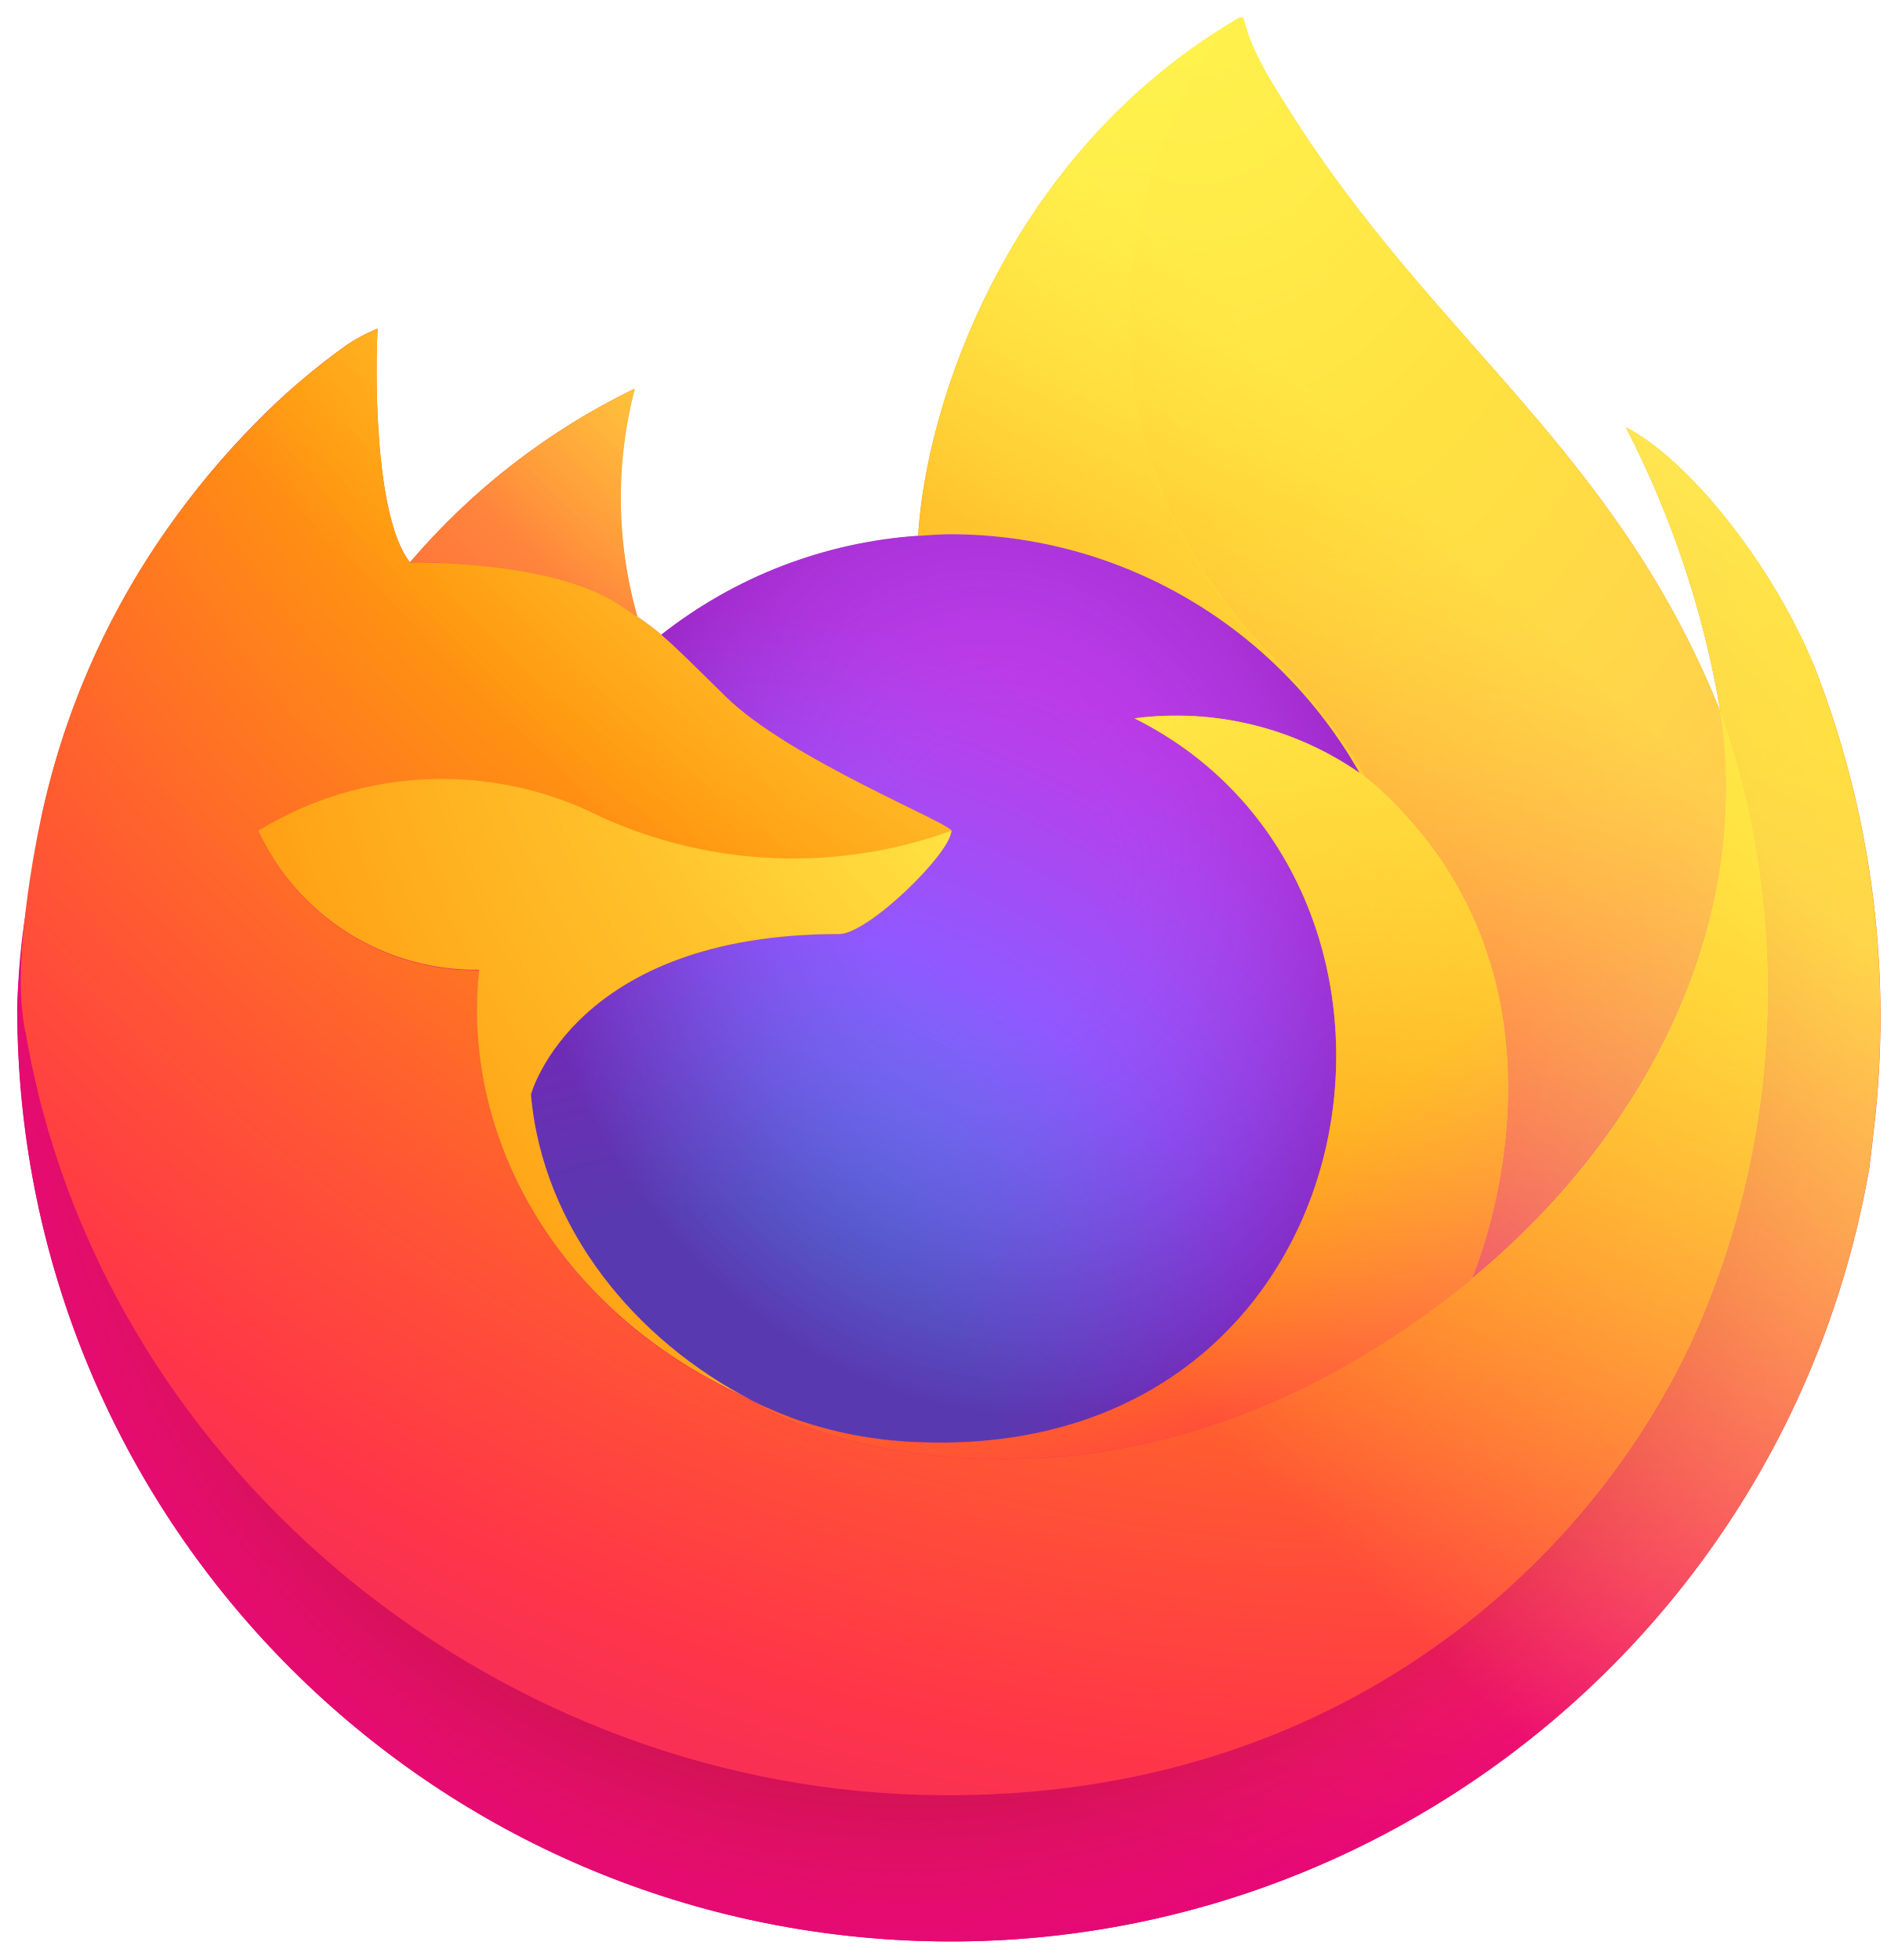
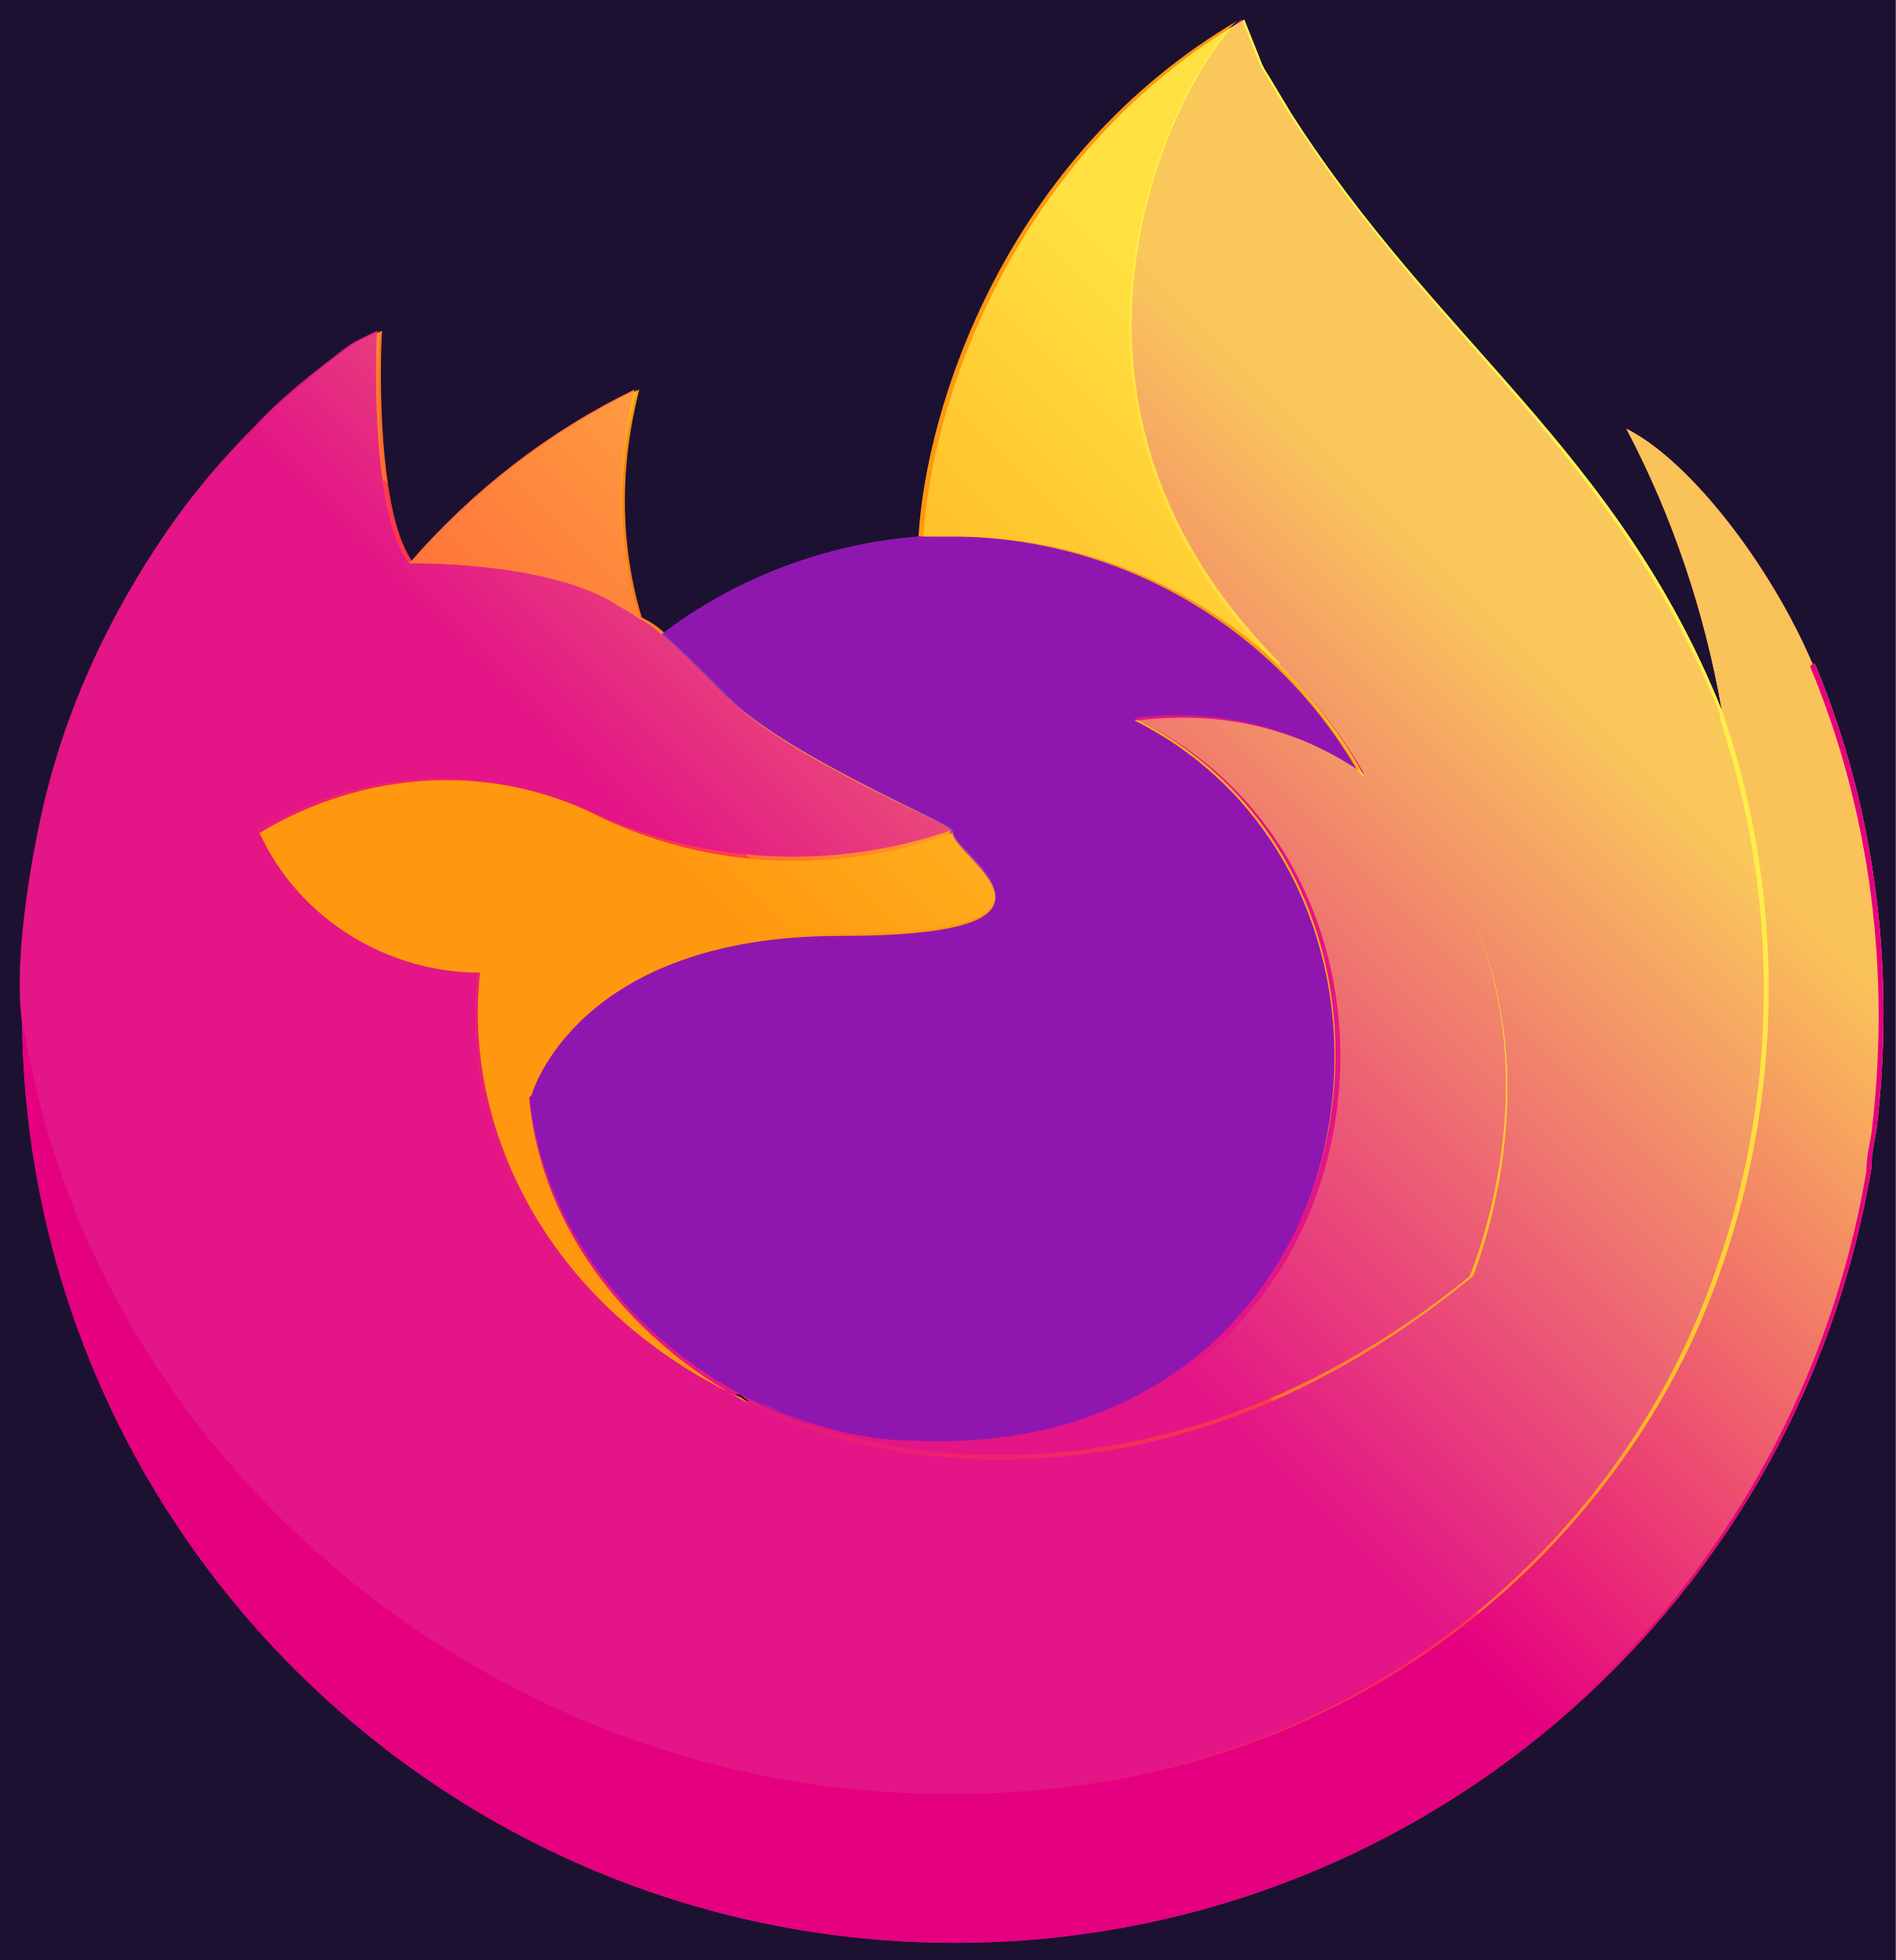
- <svg xmlns="http://www.w3.org/2000/svg" width="77.42" height="79.97" version="1.1" viewBox="0 0 77.42 79.97">
+ <svg xmlns="http://www.w3.org/2000/svg" id="Layer_1" version="1.1" viewBox="0 0 77.4 80">
  <defs>
-     <linearGradient id="a" x1="70.79" x2="6.447" y1="12.39" y2="74.47" gradientTransform="translate(-1.3 -.004086)" gradientUnits="userSpaceOnUse">
-       <stop stop-color="#fff44f" offset=".048" />
-       <stop stop-color="#ffe847" offset=".111" />
-       <stop stop-color="#ffc830" offset=".225" />
-       <stop stop-color="#ff980e" offset=".368" />
-       <stop stop-color="#ff8b16" offset=".401" />
-       <stop stop-color="#ff672a" offset=".462" />
-       <stop stop-color="#ff3647" offset=".534" />
-       <stop stop-color="#e31587" offset=".705" />
+     <style>
+       .st0 {
+         fill: url(#linear-gradient1);
+       }
+ 
+       .st1 {
+         fill: url(#radial-gradient);
+       }
+ 
+       .st2 {
+         fill: url(#linear-gradient);
+       }
+ 
+       .st3 {
+         fill: #1c1131;
+       }
+ 
+       .st4 {
+         fill: url(#radial-gradient1);
+       }
+ 
+       .st5 {
+         fill: url(#radial-gradient6);
+       }
+ 
+       .st6 {
+         fill: url(#radial-gradient9);
+       }
+ 
+       .st7 {
+         fill: url(#radial-gradient8);
+       }
+ 
+       .st8 {
+         fill: url(#radial-gradient3);
+       }
+ 
+       .st9 {
+         fill: url(#radial-gradient2);
+       }
+ 
+       .st10 {
+         fill: url(#radial-gradient5);
+       }
+ 
+       .st11 {
+         fill: url(#radial-gradient4);
+       }
+ 
+       .st12 {
+         fill: url(#radial-gradient7);
+       }
+     </style>
+     <linearGradient id="linear-gradient" x1="74.7" y1="65.7" x2="10.4" y2="3.6" gradientTransform="translate(-4.5 77.4) scale(1 -1)" gradientUnits="userSpaceOnUse">
+       <stop offset="0" stop-color="#fff44f" />
+       <stop offset=".1" stop-color="#ffe847" />
+       <stop offset=".2" stop-color="#ffc830" />
+       <stop offset=".4" stop-color="#ff980e" />
+       <stop offset=".4" stop-color="#ff8b16" />
+       <stop offset=".5" stop-color="#ff672a" />
+       <stop offset=".5" stop-color="#ff3647" />
+       <stop offset=".7" stop-color="#e31587" />
    </linearGradient>
-     <radialGradient id="b" cx="-7907" cy="-8515" r="80.8" gradientTransform="translate(7974,8524)" gradientUnits="userSpaceOnUse">
-       <stop stop-color="#ffbd4f" offset=".129" />
-       <stop stop-color="#ffac31" offset=".186" />
-       <stop stop-color="#ff9d17" offset=".247" />
-       <stop stop-color="#ff980e" offset=".283" />
-       <stop stop-color="#ff563b" offset=".403" />
-       <stop stop-color="#ff3750" offset=".467" />
-       <stop stop-color="#f5156c" offset=".71" />
-       <stop stop-color="#eb0878" offset=".782" />
-       <stop stop-color="#e50080" offset=".86" />
+     <radialGradient id="radial-gradient" cx="-7903" cy="8593" fx="-7903" fy="8593" r="80.8" gradientTransform="translate(7827.1 8447.8) scale(1 -1)" gradientUnits="userSpaceOnUse">
+       <stop offset=".1" stop-color="#ffbd4f" />
+       <stop offset=".2" stop-color="#ffac31" />
+       <stop offset=".2" stop-color="#ff9d17" />
+       <stop offset=".3" stop-color="#ff980e" />
+       <stop offset=".4" stop-color="#ff563b" />
+       <stop offset=".5" stop-color="#ff3750" />
+       <stop offset=".7" stop-color="#f5156c" />
+       <stop offset=".8" stop-color="#eb0878" />
+       <stop offset=".9" stop-color="#e50080" />
    </radialGradient>
-     <radialGradient id="c" cx="-7937" cy="-8482" r="80.8" gradientTransform="translate(7974,8524)" gradientUnits="userSpaceOnUse">
-       <stop stop-color="#960e18" offset=".3" />
-       <stop stop-color="#b11927" stop-opacity=".74" offset=".351" />
-       <stop stop-color="#db293d" stop-opacity=".343" offset=".435" />
-       <stop stop-color="#f5334b" stop-opacity=".094" offset=".497" />
-       <stop stop-color="#ff3750" stop-opacity="0" offset=".53" />
+     <radialGradient id="radial-gradient1" cx="-7933" cy="8560" fx="-7933" fy="8560" r="80.8" gradientTransform="translate(7827.1 8447.8) scale(1 -1)" gradientUnits="userSpaceOnUse">
+       <stop offset=".3" stop-color="#960e18" />
+       <stop offset=".4" stop-color="#b11927" stop-opacity=".7" />
+       <stop offset=".4" stop-color="#db293d" stop-opacity=".3" />
+       <stop offset=".5" stop-color="#f5334b" stop-opacity="0" />
+       <stop offset=".5" stop-color="#ff3750" stop-opacity="0" />
    </radialGradient>
-     <radialGradient id="d" cx="-7927" cy="-8533" r="58.53" gradientTransform="translate(7974,8524)" gradientUnits="userSpaceOnUse">
-       <stop stop-color="#fff44f" offset=".132" />
-       <stop stop-color="#ffdc3e" offset=".252" />
-       <stop stop-color="#ff9d12" offset=".506" />
-       <stop stop-color="#ff980e" offset=".526" />
+     <radialGradient id="radial-gradient2" cx="-7923" cy="8611" fx="-7923" fy="8611" r="58.5" gradientTransform="translate(7827.1 8447.8) scale(1 -1)" gradientUnits="userSpaceOnUse">
+       <stop offset=".1" stop-color="#fff44f" />
+       <stop offset=".3" stop-color="#ffdc3e" />
+       <stop offset=".5" stop-color="#ff9d12" />
+       <stop offset=".5" stop-color="#ff980e" />
    </radialGradient>
-     <radialGradient id="e" cx="-7946" cy="-8461" r="38.47" gradientTransform="translate(7974,8524)" gradientUnits="userSpaceOnUse">
-       <stop stop-color="#3a8ee6" offset=".353" />
-       <stop stop-color="#5c79f0" offset=".472" />
-       <stop stop-color="#9059ff" offset=".669" />
-       <stop stop-color="#c139e6" offset="1" />
+     <radialGradient id="radial-gradient3" cx="-7942" cy="8539" fx="-7942" fy="8539" r="38.5" gradientTransform="translate(7827.1 8447.8) scale(1 -1)" gradientUnits="userSpaceOnUse">
+       <stop offset=".4" stop-color="#3a8ee6" />
+       <stop offset=".5" stop-color="#5c79f0" />
+       <stop offset=".7" stop-color="#9059ff" />
+       <stop offset="1" stop-color="#c139e6" />
    </radialGradient>
-     <radialGradient id="f" cx="-7936" cy="-8492" r="20.4" gradientTransform="matrix(.972 -.235 .275 1.138 10090 7834)" gradientUnits="userSpaceOnUse">
-       <stop stop-color="#9059ff" stop-opacity="0" offset=".206" />
-       <stop stop-color="#8c4ff3" stop-opacity=".064" offset=".278" />
-       <stop stop-color="#7716a8" stop-opacity=".45" offset=".747" />
-       <stop stop-color="#6e008b" stop-opacity=".6" offset=".975" />
+     <radialGradient id="radial-gradient4" cx="-7989.6" cy="8563.1" fx="-7989.6" fy="8563.1" r="20.4" gradientTransform="translate(9979.3 7760.6) rotate(-13.6) scale(1 -1.1)" gradientUnits="userSpaceOnUse">
+       <stop offset=".2" stop-color="#9059ff" stop-opacity="0" />
+       <stop offset=".3" stop-color="#8c4ff3" stop-opacity="0" />
+       <stop offset=".7" stop-color="#7716a8" stop-opacity=".4" />
+       <stop offset="1" stop-color="#6e008b" stop-opacity=".6" />
    </radialGradient>
-     <radialGradient id="g" cx="-7938" cy="-8518" r="27.68" gradientTransform="translate(7974,8524)" gradientUnits="userSpaceOnUse">
-       <stop stop-color="#ffe226" offset="0" />
-       <stop stop-color="#ffdb27" offset=".121" />
-       <stop stop-color="#ffc82a" offset=".295" />
-       <stop stop-color="#ffa930" offset=".502" />
-       <stop stop-color="#ff7e37" offset=".732" />
-       <stop stop-color="#ff7139" offset=".792" />
+     <radialGradient id="radial-gradient5" cx="-7934" cy="8596" fx="-7934" fy="8596" r="27.7" gradientTransform="translate(7827.1 8447.8) scale(1 -1)" gradientUnits="userSpaceOnUse">
+       <stop offset="0" stop-color="#ffe226" />
+       <stop offset=".1" stop-color="#ffdb27" />
+       <stop offset=".3" stop-color="#ffc82a" />
+       <stop offset=".5" stop-color="#ffa930" />
+       <stop offset=".7" stop-color="#ff7e37" />
+       <stop offset=".8" stop-color="#ff7139" />
    </radialGradient>
-     <radialGradient id="h" cx="-7916" cy="-8536" r="118.1" gradientTransform="translate(7974,8524)" gradientUnits="userSpaceOnUse">
-       <stop stop-color="#fff44f" offset=".113" />
-       <stop stop-color="#ff980e" offset=".456" />
-       <stop stop-color="#ff5634" offset=".622" />
-       <stop stop-color="#ff3647" offset=".716" />
-       <stop stop-color="#e31587" offset=".904" />
+     <radialGradient id="radial-gradient6" cx="-7912" cy="8614" fx="-7912" fy="8614" r="118.1" gradientTransform="translate(7827.1 8447.8) scale(1 -1)" gradientUnits="userSpaceOnUse">
+       <stop offset=".1" stop-color="#fff44f" />
+       <stop offset=".5" stop-color="#ff980e" />
+       <stop offset=".6" stop-color="#ff5634" />
+       <stop offset=".7" stop-color="#ff3647" />
+       <stop offset=".9" stop-color="#e31587" />
    </radialGradient>
-     <radialGradient id="i" cx="-7927" cy="-8523" r="86.5" gradientTransform="matrix(.105 .995 -.653 .069 -4685 8470)" gradientUnits="userSpaceOnUse">
-       <stop stop-color="#fff44f" offset="0" />
-       <stop stop-color="#ffe847" offset=".06" />
-       <stop stop-color="#ffc830" offset=".168" />
-       <stop stop-color="#ff980e" offset=".304" />
-       <stop stop-color="#ff8b16" offset=".356" />
-       <stop stop-color="#ff672a" offset=".455" />
-       <stop stop-color="#ff3647" offset=".57" />
-       <stop stop-color="#e31587" offset=".737" />
+     <radialGradient id="radial-gradient7" cx="-7902.3" cy="9118.1" fx="-7902.3" fy="9118.1" r="86.5" gradientTransform="translate(-4984.1 8334.3) rotate(84) scale(1 -.6)" gradientUnits="userSpaceOnUse">
+       <stop offset="0" stop-color="#fff44f" />
+       <stop offset="0" stop-color="#ffe847" />
+       <stop offset=".2" stop-color="#ffc830" />
+       <stop offset=".3" stop-color="#ff980e" />
+       <stop offset=".4" stop-color="#ff8b16" />
+       <stop offset=".5" stop-color="#ff672a" />
+       <stop offset=".6" stop-color="#ff3647" />
+       <stop offset=".7" stop-color="#e31587" />
    </radialGradient>
-     <radialGradient id="j" cx="-7938" cy="-8508" r="73.72" gradientTransform="translate(7974,8524)" gradientUnits="userSpaceOnUse">
-       <stop stop-color="#fff44f" offset=".137" />
-       <stop stop-color="#ff980e" offset=".48" />
-       <stop stop-color="#ff5634" offset=".592" />
-       <stop stop-color="#ff3647" offset=".655" />
-       <stop stop-color="#e31587" offset=".904" />
+     <radialGradient id="radial-gradient8" cx="-7934" cy="8586" fx="-7934" fy="8586" r="73.7" gradientTransform="translate(7827.1 8447.8) scale(1 -1)" gradientUnits="userSpaceOnUse">
+       <stop offset=".1" stop-color="#fff44f" />
+       <stop offset=".5" stop-color="#ff980e" />
+       <stop offset=".6" stop-color="#ff5634" />
+       <stop offset=".7" stop-color="#ff3647" />
+       <stop offset=".9" stop-color="#e31587" />
    </radialGradient>
-     <radialGradient id="k" cx="-7919" cy="-8504" r="80.69" gradientTransform="translate(7974,8524)" gradientUnits="userSpaceOnUse">
-       <stop stop-color="#fff44f" offset=".094" />
-       <stop stop-color="#ffe141" offset=".231" />
-       <stop stop-color="#ffaf1e" offset=".509" />
-       <stop stop-color="#ff980e" offset=".626" />
+     <radialGradient id="radial-gradient9" cx="-7915" cy="8582" fx="-7915" fy="8582" r="80.7" gradientTransform="translate(7827.1 8447.8) scale(1 -1)" gradientUnits="userSpaceOnUse">
+       <stop offset="0" stop-color="#fff44f" />
+       <stop offset=".2" stop-color="#ffe141" />
+       <stop offset=".5" stop-color="#ffaf1e" />
+       <stop offset=".6" stop-color="#ff980e" />
    </radialGradient>
-     <linearGradient id="l" x1="70.01" x2="15.27" y1="12.06" y2="66.81" gradientTransform="translate(-1.3 -.004086)" gradientUnits="userSpaceOnUse">
-       <stop stop-color="#fff44f" stop-opacity=".8" offset=".167" />
-       <stop stop-color="#fff44f" stop-opacity=".634" offset=".266" />
-       <stop stop-color="#fff44f" stop-opacity=".217" offset=".489" />
-       <stop stop-color="#fff44f" stop-opacity="0" offset=".6" />
+     <linearGradient id="linear-gradient1" x1="74" y1="66" x2="19.2" y2="11.2" gradientTransform="translate(-4.5 77.4) scale(1 -1)" gradientUnits="userSpaceOnUse">
+       <stop offset=".2" stop-color="#fff44f" stop-opacity=".8" />
+       <stop offset=".3" stop-color="#fff44f" stop-opacity=".6" />
+       <stop offset=".5" stop-color="#fff44f" stop-opacity=".2" />
+       <stop offset=".6" stop-color="#fff44f" stop-opacity="0" />
    </linearGradient>
  </defs>
-   <g transform="matrix(.9819843 0 0 .9819843 .6974849 .7199239)">
-     <path d="m74.62 26.83c-1.684-4.052-5.1-8.427-7.775-9.81a40.27 40.27 0 0 1 3.925 11.76l7e-3 0.065c-4.382-10.92-11.81-15.33-17.88-24.92-0.307-0.485-0.614-0.971-0.913-1.484-0.171-0.293-0.308-0.557-0.427-0.8a7.053 7.053 0 0 1-0.578-1.535 0.1 0.1 0 0 0-0.088-0.1 0.138 0.138 0 0 0-0.073 0c-5e-3 0-0.013 9e-3 -0.019 0.011s-0.019 0.011-0.028 0.015l0.015-0.026c-9.735 5.7-13.04 16.25-13.34 21.53a19.39 19.39 0 0 0-10.67 4.111 11.59 11.59 0 0 0-1-0.758 17.97 17.97 0 0 1-0.109-9.473 28.7 28.7 0 0 0-9.329 7.21h-0.018c-1.536-1.947-1.428-8.367-1.34-9.708a6.928 6.928 0 0 0-1.294 0.687 28.22 28.22 0 0 0-3.788 3.245 33.84 33.84 0 0 0-3.623 4.347v6e-3 -7e-3a32.73 32.73 0 0 0-5.2 11.74l-0.052 0.256c-0.073 0.341-0.336 2.049-0.381 2.42 0 0.029-6e-3 0.056-9e-3 0.085a36.94 36.94 0 0 0-0.629 5.343v0.2a38.76 38.76 0 0 0 76.95 6.554c0.065-0.5 0.118-0.995 0.176-1.5a39.86 39.86 0 0 0-2.514-19.47zm-44.67 30.34c0.181 0.087 0.351 0.181 0.537 0.264l0.027 0.017q-0.282-0.135-0.564-0.281zm8.878-23.38m31.95-4.934v-0.037l7e-3 0.041z" fill="url(#a)" />
-     <path d="m74.62 26.83c-1.684-4.052-5.1-8.427-7.775-9.81a40.27 40.27 0 0 1 3.925 11.76v0.037l7e-3 0.041a35.1 35.1 0 0 1-1.206 26.16c-4.442 9.531-15.19 19.3-32.02 18.82-18.18-0.515-34.2-14.01-37.19-31.68-0.545-2.787 0-4.2 0.274-6.465a28.88 28.88 0 0 0-0.623 5.348v0.2a38.76 38.76 0 0 0 76.95 6.554c0.065-0.5 0.118-0.995 0.176-1.5a39.86 39.86 0 0 0-2.514-19.47z" fill="url(#b)" />
-     <path d="m74.62 26.83c-1.684-4.052-5.1-8.427-7.775-9.81a40.27 40.27 0 0 1 3.925 11.76v0.037l7e-3 0.041a35.1 35.1 0 0 1-1.206 26.16c-4.442 9.531-15.19 19.3-32.02 18.82-18.18-0.515-34.2-14.01-37.19-31.68-0.545-2.787 0-4.2 0.274-6.465a28.88 28.88 0 0 0-0.623 5.348v0.2a38.76 38.76 0 0 0 76.95 6.554c0.065-0.5 0.118-0.995 0.176-1.5a39.86 39.86 0 0 0-2.514-19.47z" fill="url(#c)" />
-     <path d="m55.78 31.38c0.084 0.059 0.162 0.118 0.241 0.177a21.1 21.1 0 0 0-3.6-4.695c-12.05-12.05-3.157-26.12-1.658-26.84l0.015-0.022c-9.735 5.7-13.04 16.25-13.34 21.53 0.452-0.031 0.9-0.069 1.362-0.069a19.56 19.56 0 0 1 16.98 9.917z" fill="url(#d)" />
-     <path d="m38.82 33.79c-0.064 0.964-3.47 4.289-4.661 4.289-11.02 0-12.81 6.667-12.81 6.667 0.488 5.614 4.4 10.24 9.129 12.68 0.216 0.112 0.435 0.213 0.654 0.312q0.569 0.252 1.138 0.466a17.24 17.24 0 0 0 5.043 0.973c19.32 0.906 23.06-23.1 9.119-30.07a13.38 13.38 0 0 1 9.345 2.269 19.56 19.56 0 0 0-16.98-9.917c-0.46 0-0.91 0.038-1.362 0.069a19.39 19.39 0 0 0-10.67 4.111c0.591 0.5 1.258 1.168 2.663 2.553 2.63 2.591 9.375 5.275 9.39 5.59z" fill="url(#e)" />
-     <path d="m38.82 33.79c-0.064 0.964-3.47 4.289-4.661 4.289-11.02 0-12.81 6.667-12.81 6.667 0.488 5.614 4.4 10.24 9.129 12.68 0.216 0.112 0.435 0.213 0.654 0.312q0.569 0.252 1.138 0.466a17.24 17.24 0 0 0 5.043 0.973c19.32 0.906 23.06-23.1 9.119-30.07a13.38 13.38 0 0 1 9.345 2.269 19.56 19.56 0 0 0-16.98-9.917c-0.46 0-0.91 0.038-1.362 0.069a19.39 19.39 0 0 0-10.67 4.111c0.591 0.5 1.258 1.168 2.663 2.553 2.63 2.591 9.375 5.275 9.39 5.59z" fill="url(#f)" />
-     <path d="m24.96 24.36c0.314 0.2 0.573 0.374 0.8 0.531a17.97 17.97 0 0 1-0.109-9.473 28.7 28.7 0 0 0-9.329 7.21c0.189-5e-3 5.811-0.106 8.638 1.732z" fill="url(#g)" />
-     <path d="m0.354 42.16c2.991 17.67 19.01 31.17 37.19 31.68 16.83 0.476 27.58-9.294 32.02-18.82a35.1 35.1 0 0 0 1.206-26.16v-0.037c0-0.029-6e-3 -0.046 0-0.037l7e-3 0.065c1.375 8.977-3.191 17.67-10.33 23.56l-0.022 0.05c-13.91 11.33-27.22 6.834-29.91 5q-0.282-0.135-0.564-0.281c-8.109-3.876-11.46-11.26-10.74-17.6a9.953 9.953 0 0 1-9.181-5.775 14.62 14.62 0 0 1 14.25-0.572 19.3 19.3 0 0 0 14.55 0.572c-0.015-0.315-6.76-3-9.39-5.59-1.405-1.385-2.072-2.052-2.663-2.553a11.59 11.59 0 0 0-1-0.758c-0.23-0.157-0.489-0.327-0.8-0.531-2.827-1.838-8.449-1.737-8.635-1.732h-0.018c-1.536-1.947-1.428-8.367-1.34-9.708a6.928 6.928 0 0 0-1.294 0.687 28.22 28.22 0 0 0-3.788 3.245 33.84 33.84 0 0 0-3.638 4.337v6e-3 -7e-3a32.73 32.73 0 0 0-5.2 11.74c-0.019 0.079-1.396 6.099-0.717 9.221z" fill="url(#h)" />
-     <path d="m52.42 26.86a21.1 21.1 0 0 1 3.6 4.7c0.213 0.161 0.412 0.321 0.581 0.476 8.787 8.1 4.183 19.55 3.84 20.36 7.138-5.881 11.7-14.58 10.33-23.56-4.384-10.93-11.82-15.34-17.88-24.93-0.307-0.485-0.614-0.971-0.913-1.484-0.171-0.293-0.308-0.557-0.427-0.8a7.053 7.053 0 0 1-0.578-1.535 0.1 0.1 0 0 0-0.088-0.1 0.138 0.138 0 0 0-0.073 0c-5e-3 0-0.013 9e-3 -0.019 0.011s-0.019 0.011-0.028 0.015c-1.499 0.711-10.39 14.79 1.66 26.83z" fill="url(#i)" />
-     <path d="m56.6 32.04c-0.169-0.155-0.368-0.315-0.581-0.476-0.079-0.059-0.157-0.118-0.241-0.177a13.38 13.38 0 0 0-9.345-2.269c13.94 6.97 10.2 30.97-9.119 30.07a17.24 17.24 0 0 1-5.043-0.973q-0.569-0.213-1.138-0.466c-0.219-0.1-0.438-0.2-0.654-0.312l0.027 0.017c2.694 1.839 16 6.332 29.91-5l0.022-0.05c0.347-0.81 4.951-12.26-3.84-20.36z" fill="url(#j)" />
-     <path d="m21.35 44.74s1.789-6.667 12.81-6.667c1.191 0 4.6-3.325 4.661-4.289a19.3 19.3 0 0 1-14.55-0.572 14.62 14.62 0 0 0-14.25 0.572 9.953 9.953 0 0 0 9.181 5.775c-0.718 6.337 2.632 13.72 10.74 17.6 0.181 0.087 0.351 0.181 0.537 0.264-4.733-2.445-8.641-7.069-9.129-12.68z" fill="url(#k)" />
-     <path d="m74.62 26.83c-1.684-4.052-5.1-8.427-7.775-9.81a40.27 40.27 0 0 1 3.925 11.76l7e-3 0.065c-4.382-10.92-11.81-15.33-17.88-24.92-0.307-0.485-0.614-0.971-0.913-1.484-0.171-0.293-0.308-0.557-0.427-0.8a7.053 7.053 0 0 1-0.578-1.535 0.1 0.1 0 0 0-0.088-0.1 0.138 0.138 0 0 0-0.073 0c-5e-3 0-0.013 9e-3 -0.019 0.011s-0.019 0.011-0.028 0.015l0.015-0.026c-9.735 5.7-13.04 16.25-13.34 21.53 0.452-0.031 0.9-0.069 1.362-0.069a19.56 19.56 0 0 1 16.98 9.917 13.38 13.38 0 0 0-9.345-2.269c13.94 6.97 10.2 30.97-9.119 30.07a17.24 17.24 0 0 1-5.043-0.973q-0.569-0.213-1.138-0.466c-0.219-0.1-0.438-0.2-0.654-0.312l0.027 0.017q-0.282-0.135-0.564-0.281c0.181 0.087 0.351 0.181 0.537 0.264-4.733-2.446-8.641-7.07-9.129-12.68 0 0 1.789-6.667 12.81-6.667 1.191 0 4.6-3.325 4.661-4.289-0.015-0.315-6.76-3-9.39-5.59-1.405-1.385-2.072-2.052-2.663-2.553a11.59 11.59 0 0 0-1-0.758 17.97 17.97 0 0 1-0.109-9.473 28.7 28.7 0 0 0-9.329 7.21h-0.018c-1.536-1.947-1.428-8.367-1.34-9.708a6.928 6.928 0 0 0-1.294 0.687 28.22 28.22 0 0 0-3.788 3.245 33.84 33.84 0 0 0-3.623 4.347v6e-3 -7e-3a32.73 32.73 0 0 0-5.2 11.74l-0.052 0.256c-0.073 0.341-0.4 2.073-0.447 2.445a45.09 45.09 0 0 0-0.572 5.403v0.2a38.76 38.76 0 0 0 76.95 6.554c0.065-0.5 0.118-0.995 0.176-1.5a39.86 39.86 0 0 0-2.514-19.47zm-3.845 1.991 7e-3 0.041z" fill="url(#l)" />
+   <rect class="st3" width="77.4" height="80" />
+   <g>
+     <path class="st2" d="M74,27.1c-1.7-4-5-8.3-7.6-9.6,1.9,3.6,3.2,7.5,3.9,11.5h0c-4.3-10.7-11.6-15-17.6-24.4-.3-.5-.6-1-.9-1.5-.2-.3-.3-.5-.4-.8-.2-.5-.4-1-.6-1.5,0,0,0,0,0,0,0,0,0,0,0,0,0,0,0,0,0,0s0,0,0,0h0c-9.6,5.6-12.8,15.9-13.1,21.1-3.8.3-7.5,1.7-10.5,4-.3-.3-.6-.5-1-.7-.9-3-.9-6.2-.1-9.3-3.5,1.7-6.6,4.1-9.2,7.1h0c-1.5-1.9-1.4-8.2-1.3-9.5-.4.2-.9.4-1.3.7-1.3,1-2.6,2-3.7,3.2-1.3,1.3-2.5,2.7-3.6,4.3h0s0,0,0,0c-2.4,3.5-4.2,7.4-5.1,11.5v.3c-.1.3-.4,2-.4,2.4,0,0,0,0,0,0-.3,1.7-.5,3.5-.6,5.2v.2c0,21,17.1,38,38.1,38,18.5,0,34.3-13.3,37.4-31.6,0-.5.1-1,.2-1.5.8-6.5,0-13.1-2.5-19.1h0ZM30.1,56.9c.2,0,.3.2.5.3h0c-.2,0-.4-.2-.6-.3ZM70.2,29.1h0s0,0,0,0h0Z" />
+     <path class="st1" d="M74,27.1c-1.7-4-5-8.3-7.6-9.6,1.9,3.6,3.2,7.5,3.9,11.5h0s0,0,0,0c2.9,8.4,2.5,17.6-1.2,25.7-4.4,9.4-14.9,19-31.4,18.5-17.9-.5-33.6-13.8-36.5-31.1-.5-2.7,0-4.1.3-6.3-.4,1.7-.6,3.5-.6,5.3v.2c0,21,17.1,38,38.1,38,18.5,0,34.3-13.3,37.4-31.6,0-.5.1-1,.2-1.5.8-6.5,0-13.1-2.5-19.1h0Z" />
+     <path class="st4" d="M74,27.1c-1.7-4-5-8.3-7.6-9.6,1.9,3.6,3.2,7.5,3.9,11.5h0s0,0,0,0c2.9,8.4,2.5,17.6-1.2,25.7-4.4,9.4-14.9,19-31.4,18.5-17.9-.5-33.6-13.8-36.5-31.1-.5-2.7,0-4.1.3-6.3-.4,1.7-.6,3.5-.6,5.3v.2c0,21,17.1,38,38.1,38,18.5,0,34.3-13.3,37.4-31.6,0-.5.1-1,.2-1.5.8-6.5,0-13.1-2.5-19.1h0Z" />
+     <path class="st9" d="M55.5,31.6c0,0,.2.1.2.2-1-1.7-2.1-3.2-3.5-4.6-11.8-11.8-3.1-25.6-1.6-26.4h0c-9.6,5.6-12.8,15.9-13.1,21.1.4,0,.9,0,1.3,0,6.9,0,13.3,3.7,16.7,9.7h0Z" />
+     <path class="st8" d="M38.8,33.9c0,.9-3.4,4.2-4.6,4.2-10.8,0-12.6,6.5-12.6,6.5.5,5.5,4.3,10.1,9,12.5.2.1.4.2.6.3.4.2.7.3,1.1.5,1.6.6,3.3.9,5,1,19,.9,22.6-22.7,9-29.5,3.2-.4,6.5.4,9.2,2.2-3.4-6-9.8-9.7-16.7-9.7-.5,0-.9,0-1.3,0-3.8.3-7.5,1.7-10.5,4,.6.5,1.2,1.1,2.6,2.5,2.6,2.5,9.2,5.2,9.2,5.5h0Z" />
+     <path class="st11" d="M38.8,33.9c0,.9-3.4,4.2-4.6,4.2-10.8,0-12.6,6.5-12.6,6.5.5,5.5,4.3,10.1,9,12.5.2.1.4.2.6.3.4.2.7.3,1.1.5,1.6.6,3.3.9,5,1,19,.9,22.6-22.7,9-29.5,3.2-.4,6.5.4,9.2,2.2-3.4-6-9.8-9.7-16.7-9.7-.5,0-.9,0-1.3,0-3.8.3-7.5,1.7-10.5,4,.6.5,1.2,1.1,2.6,2.5,2.6,2.5,9.2,5.2,9.2,5.5h0Z" />
+     <path class="st10" d="M25.2,24.7c.3.2.6.4.8.5-.9-3-.9-6.2-.1-9.3-3.5,1.7-6.6,4.1-9.2,7.1.2,0,5.7-.1,8.5,1.7Z" />
+     <path class="st5" d="M1,42.1c2.9,17.4,18.7,30.6,36.5,31.1,16.5.5,27.1-9.1,31.4-18.5,3.7-8.1,4.1-17.3,1.2-25.7h0c0,0,0,0,0,0h0c1.4,8.9-3.1,17.4-10.1,23.2h0c-13.7,11.2-26.7,6.8-29.4,5-.2,0-.4-.2-.6-.3-8-3.8-11.3-11.1-10.5-17.3-3.9,0-7.4-2.2-9-5.7,4.3-2.6,9.5-2.8,14-.6,4.5,2,9.6,2.2,14.3.6,0-.3-6.6-2.9-9.2-5.5-1.4-1.4-2-2-2.6-2.5-.3-.3-.6-.5-1-.7-.2-.2-.5-.3-.8-.5-2.8-1.8-8.3-1.7-8.5-1.7h0c-1.5-1.9-1.4-8.2-1.3-9.5-.4.2-.9.4-1.3.7-1.3,1-2.6,2-3.7,3.2-1.3,1.3-2.5,2.7-3.6,4.3h0s0,0,0,0c-2.4,3.5-4.2,7.4-5.1,11.5,0,0-1.4,6-.7,9.1h0Z" />
+     <path class="st12" d="M52.2,27.1c1.4,1.4,2.6,2.9,3.5,4.6.2.2.4.3.6.5,8.6,8,4.1,19.2,3.8,20,7-5.8,11.5-14.3,10.1-23.1-4.3-10.7-11.6-15.1-17.6-24.5-.3-.5-.6-1-.9-1.5-.2-.3-.3-.5-.4-.8-.2-.5-.4-1-.6-1.5,0,0,0,0,0,0,0,0,0,0,0,0,0,0,0,0,0,0s0,0,0,0c-1.5.7-10.2,14.5,1.6,26.3h0Z" />
+     <path class="st7" d="M56.3,32.2c-.2-.2-.4-.3-.6-.5,0,0-.2-.1-.2-.2-2.7-1.9-5.9-2.6-9.2-2.2,13.7,6.8,10,30.4-9,29.5-1.7,0-3.4-.4-5-1-.4-.1-.7-.3-1.1-.5-.2,0-.4-.2-.6-.3h0c2.6,1.8,15.7,6.2,29.4-4.9h0c.3-.8,4.9-12.1-3.8-20h0Z" />
+     <path class="st6" d="M21.7,44.7s1.8-6.5,12.6-6.5,4.5-3.3,4.6-4.2c-4.7,1.7-9.8,1.5-14.3-.6-4.4-2.3-9.7-2-14,.6,1.6,3.5,5.2,5.7,9,5.7-.7,6.2,2.6,13.5,10.5,17.3.2,0,.3.2.5.3-4.6-2.4-8.5-6.9-9-12.5h0Z" />
+     <path class="st0" d="M74,27.1c-1.7-4-5-8.3-7.6-9.6,1.9,3.6,3.2,7.5,3.9,11.5h0c-4.3-10.7-11.6-15-17.6-24.4-.3-.5-.6-1-.9-1.5-.2-.3-.3-.5-.4-.8-.2-.5-.4-1-.6-1.5,0,0,0,0,0,0,0,0,0,0,0,0,0,0,0,0,0,0s0,0,0,0h0c-9.6,5.6-12.8,15.9-13.1,21.1.4,0,.9,0,1.3,0,6.9,0,13.3,3.7,16.7,9.7-2.7-1.9-5.9-2.6-9.2-2.2,13.7,6.8,10,30.4-9,29.5-1.7,0-3.4-.4-5-1-.4-.1-.7-.3-1.1-.5-.2,0-.4-.2-.6-.3h0c-.2,0-.4-.2-.6-.3.2,0,.3.2.5.3-4.6-2.4-8.5-6.9-9-12.5,0,0,1.8-6.5,12.6-6.5s4.5-3.3,4.6-4.2c0-.3-6.6-2.9-9.2-5.5-1.4-1.4-2-2-2.6-2.5-.3-.3-.6-.5-1-.7-.9-3-.9-6.2-.1-9.3-3.5,1.7-6.6,4.1-9.2,7.1h0c-1.5-1.9-1.4-8.2-1.3-9.5-.4.2-.9.4-1.3.7-1.3,1-2.6,2-3.7,3.2-1.3,1.3-2.5,2.7-3.6,4.3h0s0,0,0,0c-2.4,3.5-4.2,7.4-5.1,11.5v.3c-.1.3-.4,2-.5,2.4-.3,1.8-.5,3.5-.6,5.3v.2c0,21,17.1,38,38.1,38,18.5,0,34.3-13.3,37.4-31.6,0-.5.1-1,.2-1.5.8-6.5,0-13.1-2.5-19.1h0ZM70.2,29h0s0,0,0,0Z" />
  </g>
</svg>
